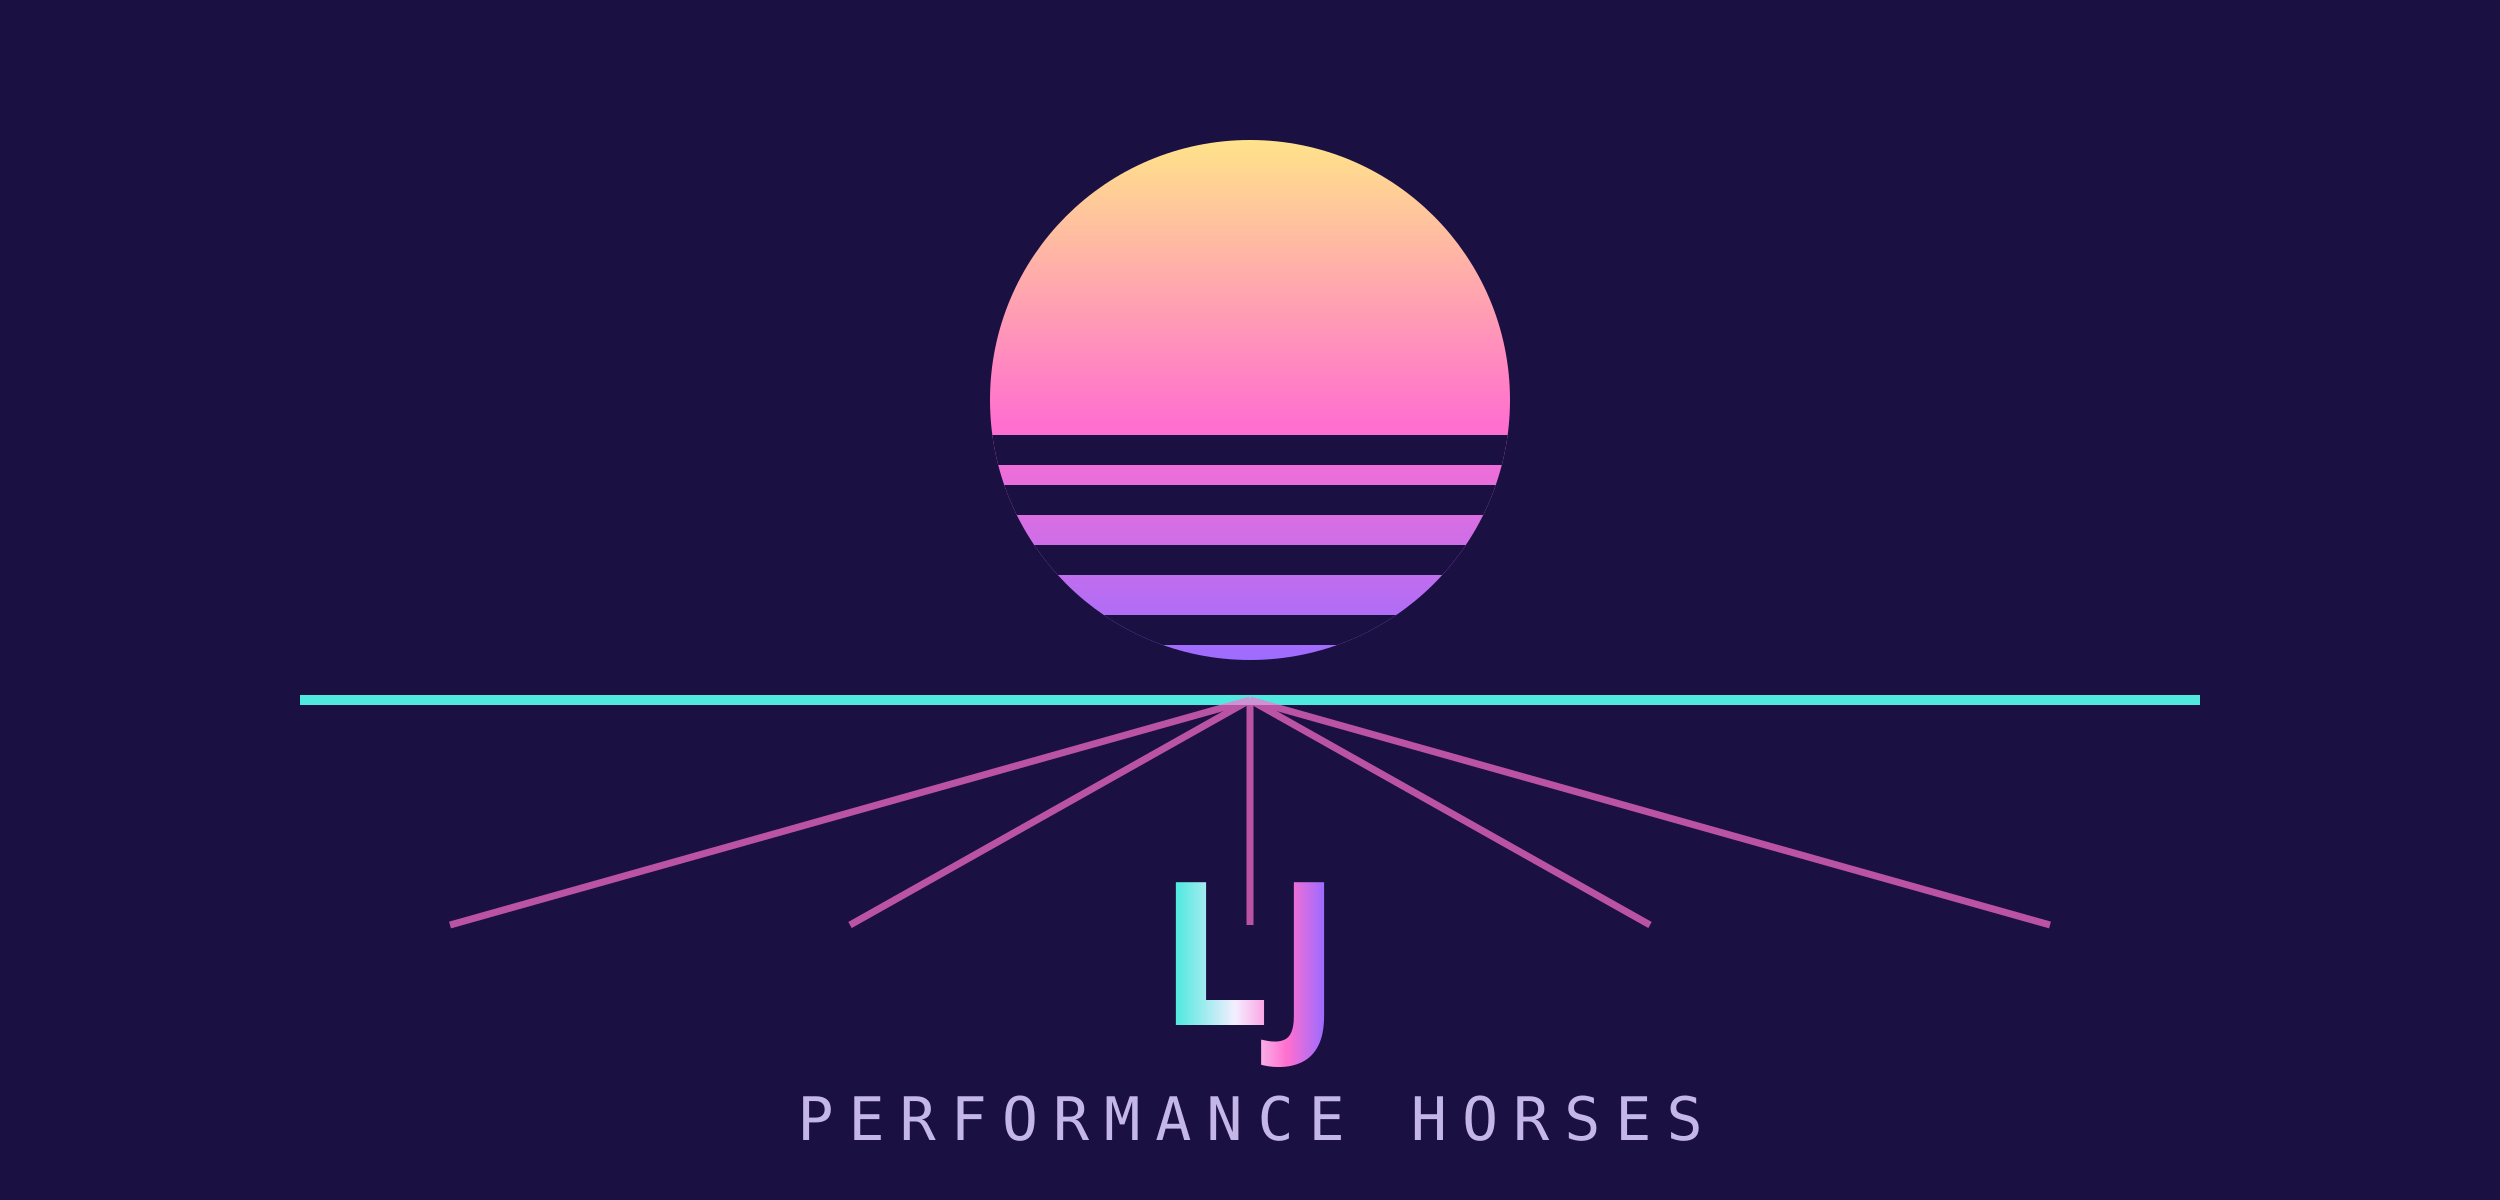
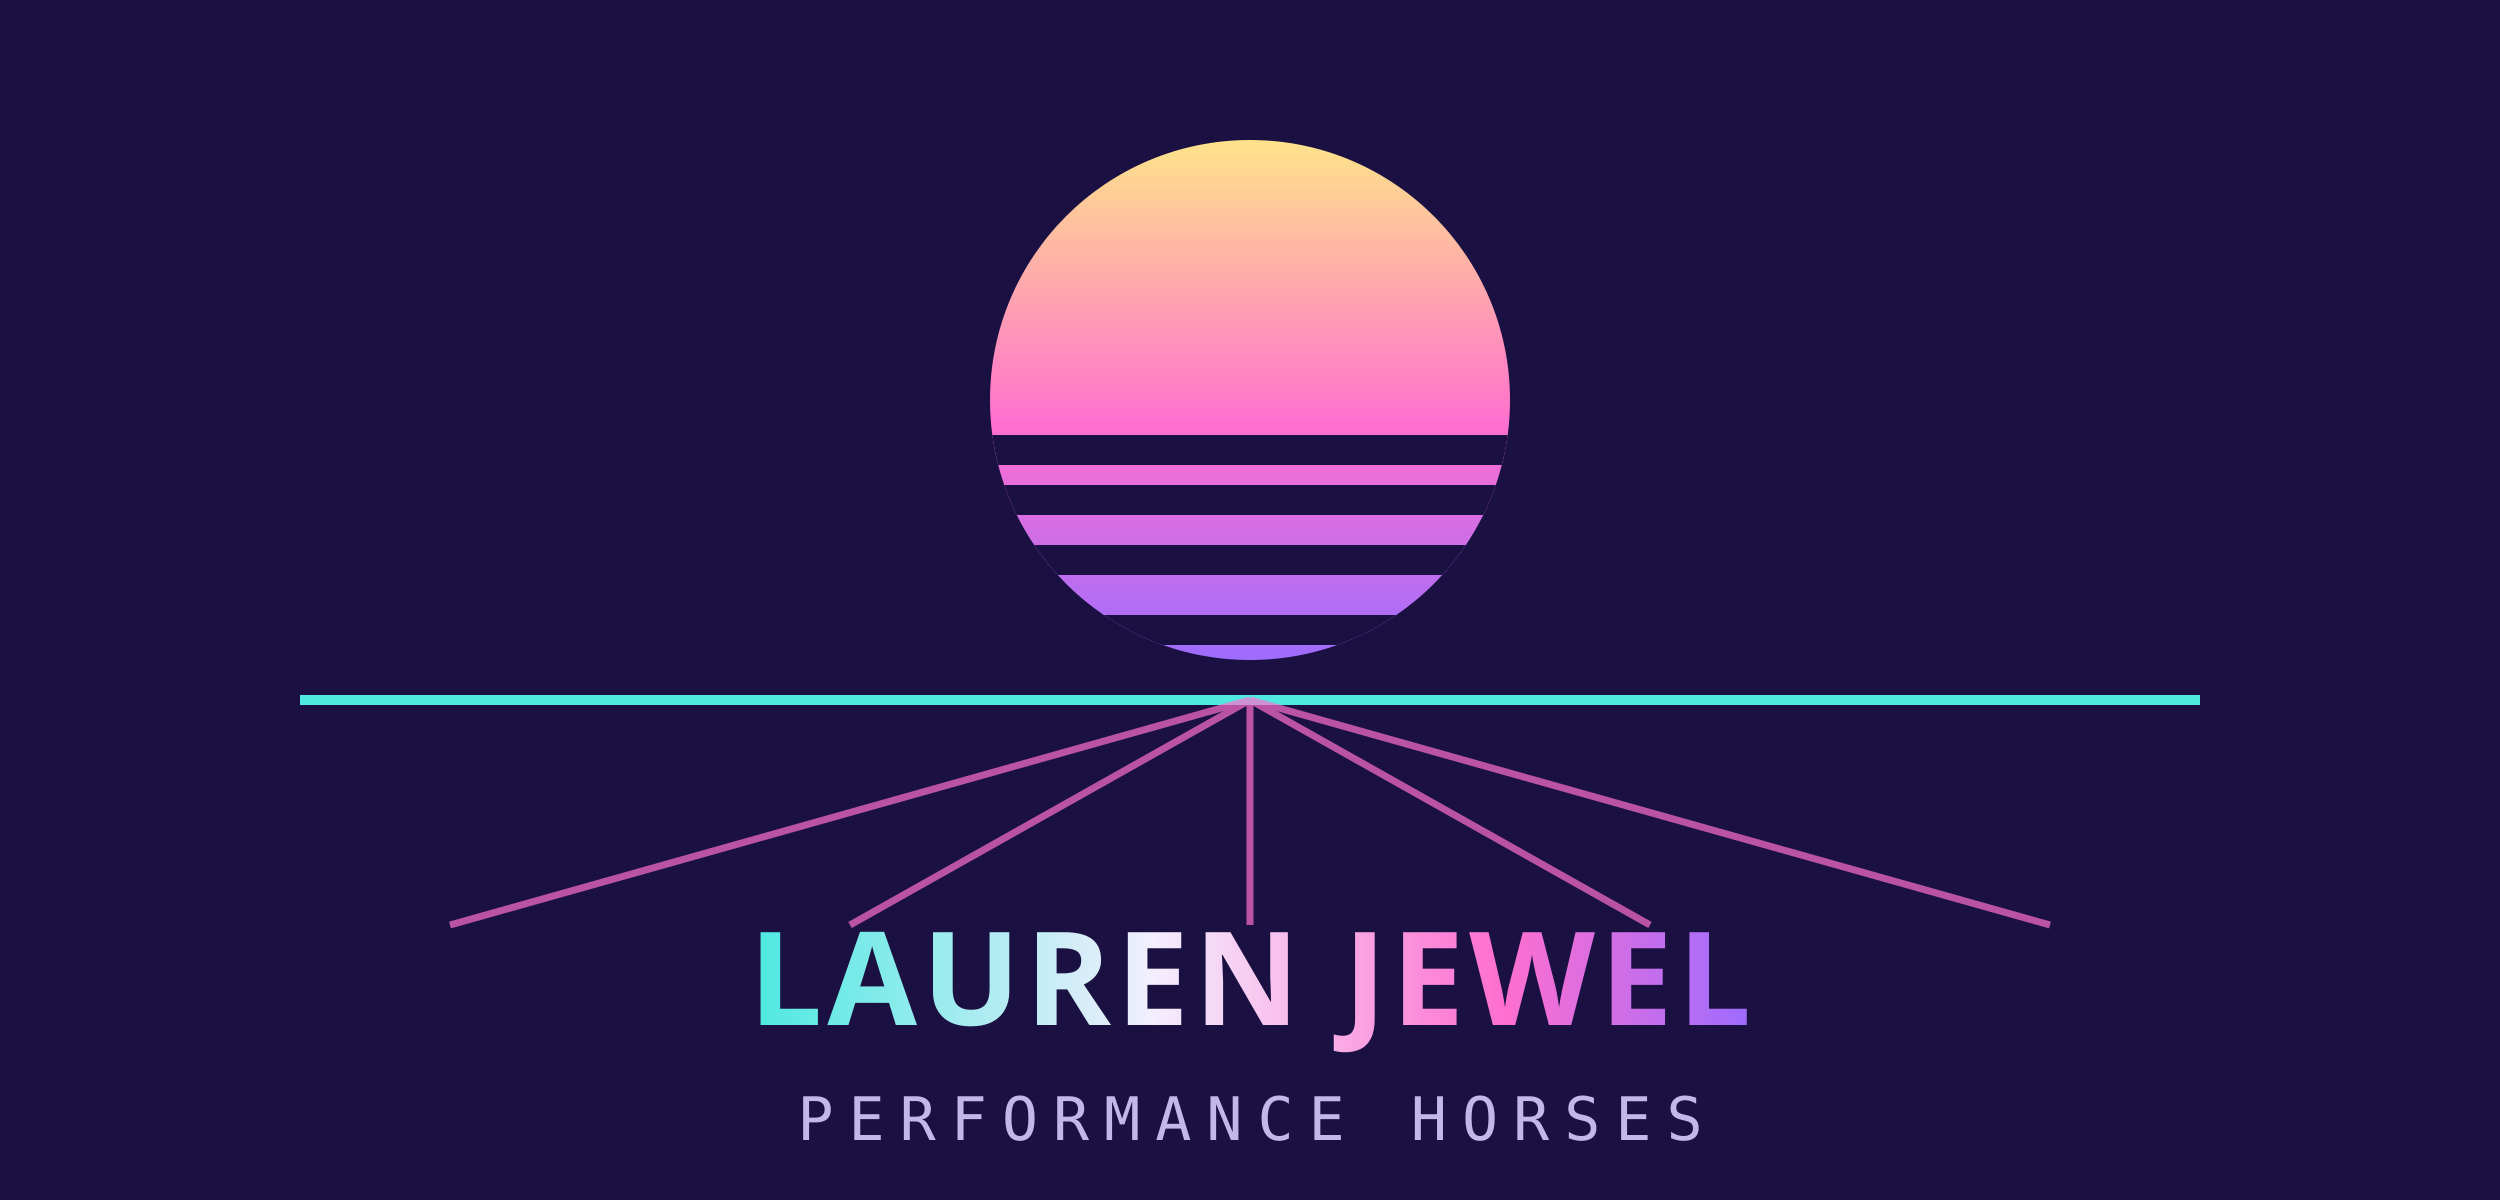
<svg xmlns="http://www.w3.org/2000/svg" viewBox="0 0 500 240">
  <defs>
    <linearGradient id="sunGrad" x1="0" y1="0" x2="0" y2="1">
      <stop offset="0%" stop-color="#FFE38A" />
      <stop offset="55%" stop-color="#FF6FCF" />
      <stop offset="100%" stop-color="#9D6CFF" />
    </linearGradient>
    <linearGradient id="chromeText" x1="0" y1="0" x2="1" y2="0">
      <stop offset="0%" stop-color="#4FE9E0" />
      <stop offset="40%" stop-color="#F4EEFF" />
      <stop offset="75%" stop-color="#FF6FCF" />
      <stop offset="100%" stop-color="#9D6CFF" />
    </linearGradient>
    <clipPath id="sunClip">
      <circle cx="250" cy="80" r="52" />
    </clipPath>
  </defs>
  <rect width="500" height="240" fill="#1A1042" />
  <circle cx="250" cy="80" r="52" fill="url(#sunGrad)" />
  <g clip-path="url(#sunClip)" stroke="#1A1042" stroke-width="6">
    <line x1="190" y1="90" x2="310" y2="90" />
    <line x1="190" y1="100" x2="310" y2="100" />
    <line x1="190" y1="112" x2="310" y2="112" />
    <line x1="190" y1="126" x2="310" y2="126" />
  </g>
  <line x1="60" y1="140" x2="440" y2="140" stroke="#4FE9E0" stroke-width="2" />
  <g stroke="#FF6FCF" stroke-width="1.4" opacity="0.7">
    <line x1="250" y1="140" x2="90" y2="185" />
    <line x1="250" y1="140" x2="170" y2="185" />
    <line x1="250" y1="140" x2="250" y2="185" />
    <line x1="250" y1="140" x2="330" y2="185" />
    <line x1="250" y1="140" x2="410" y2="185" />
  </g>
-   <text x="250" y="205" text-anchor="middle" font-family="'Space Grotesk', sans-serif" font-weight="700" font-size="40" fill="url(#chromeText)" letter-spacing="1">LJ</text>
+   <text x="250" y="205" text-anchor="middle" font-family="'Space Grotesk', sans-serif" font-weight="700" font-size="26" fill="url(#chromeText)" letter-spacing="1">LAUREN JEWEL</text>
  <text x="250" y="228" text-anchor="middle" font-family="'IBM Plex Mono', monospace" font-weight="500" font-size="12" fill="#C4B7E8" letter-spacing="3">PERFORMANCE HORSES</text>
</svg>
